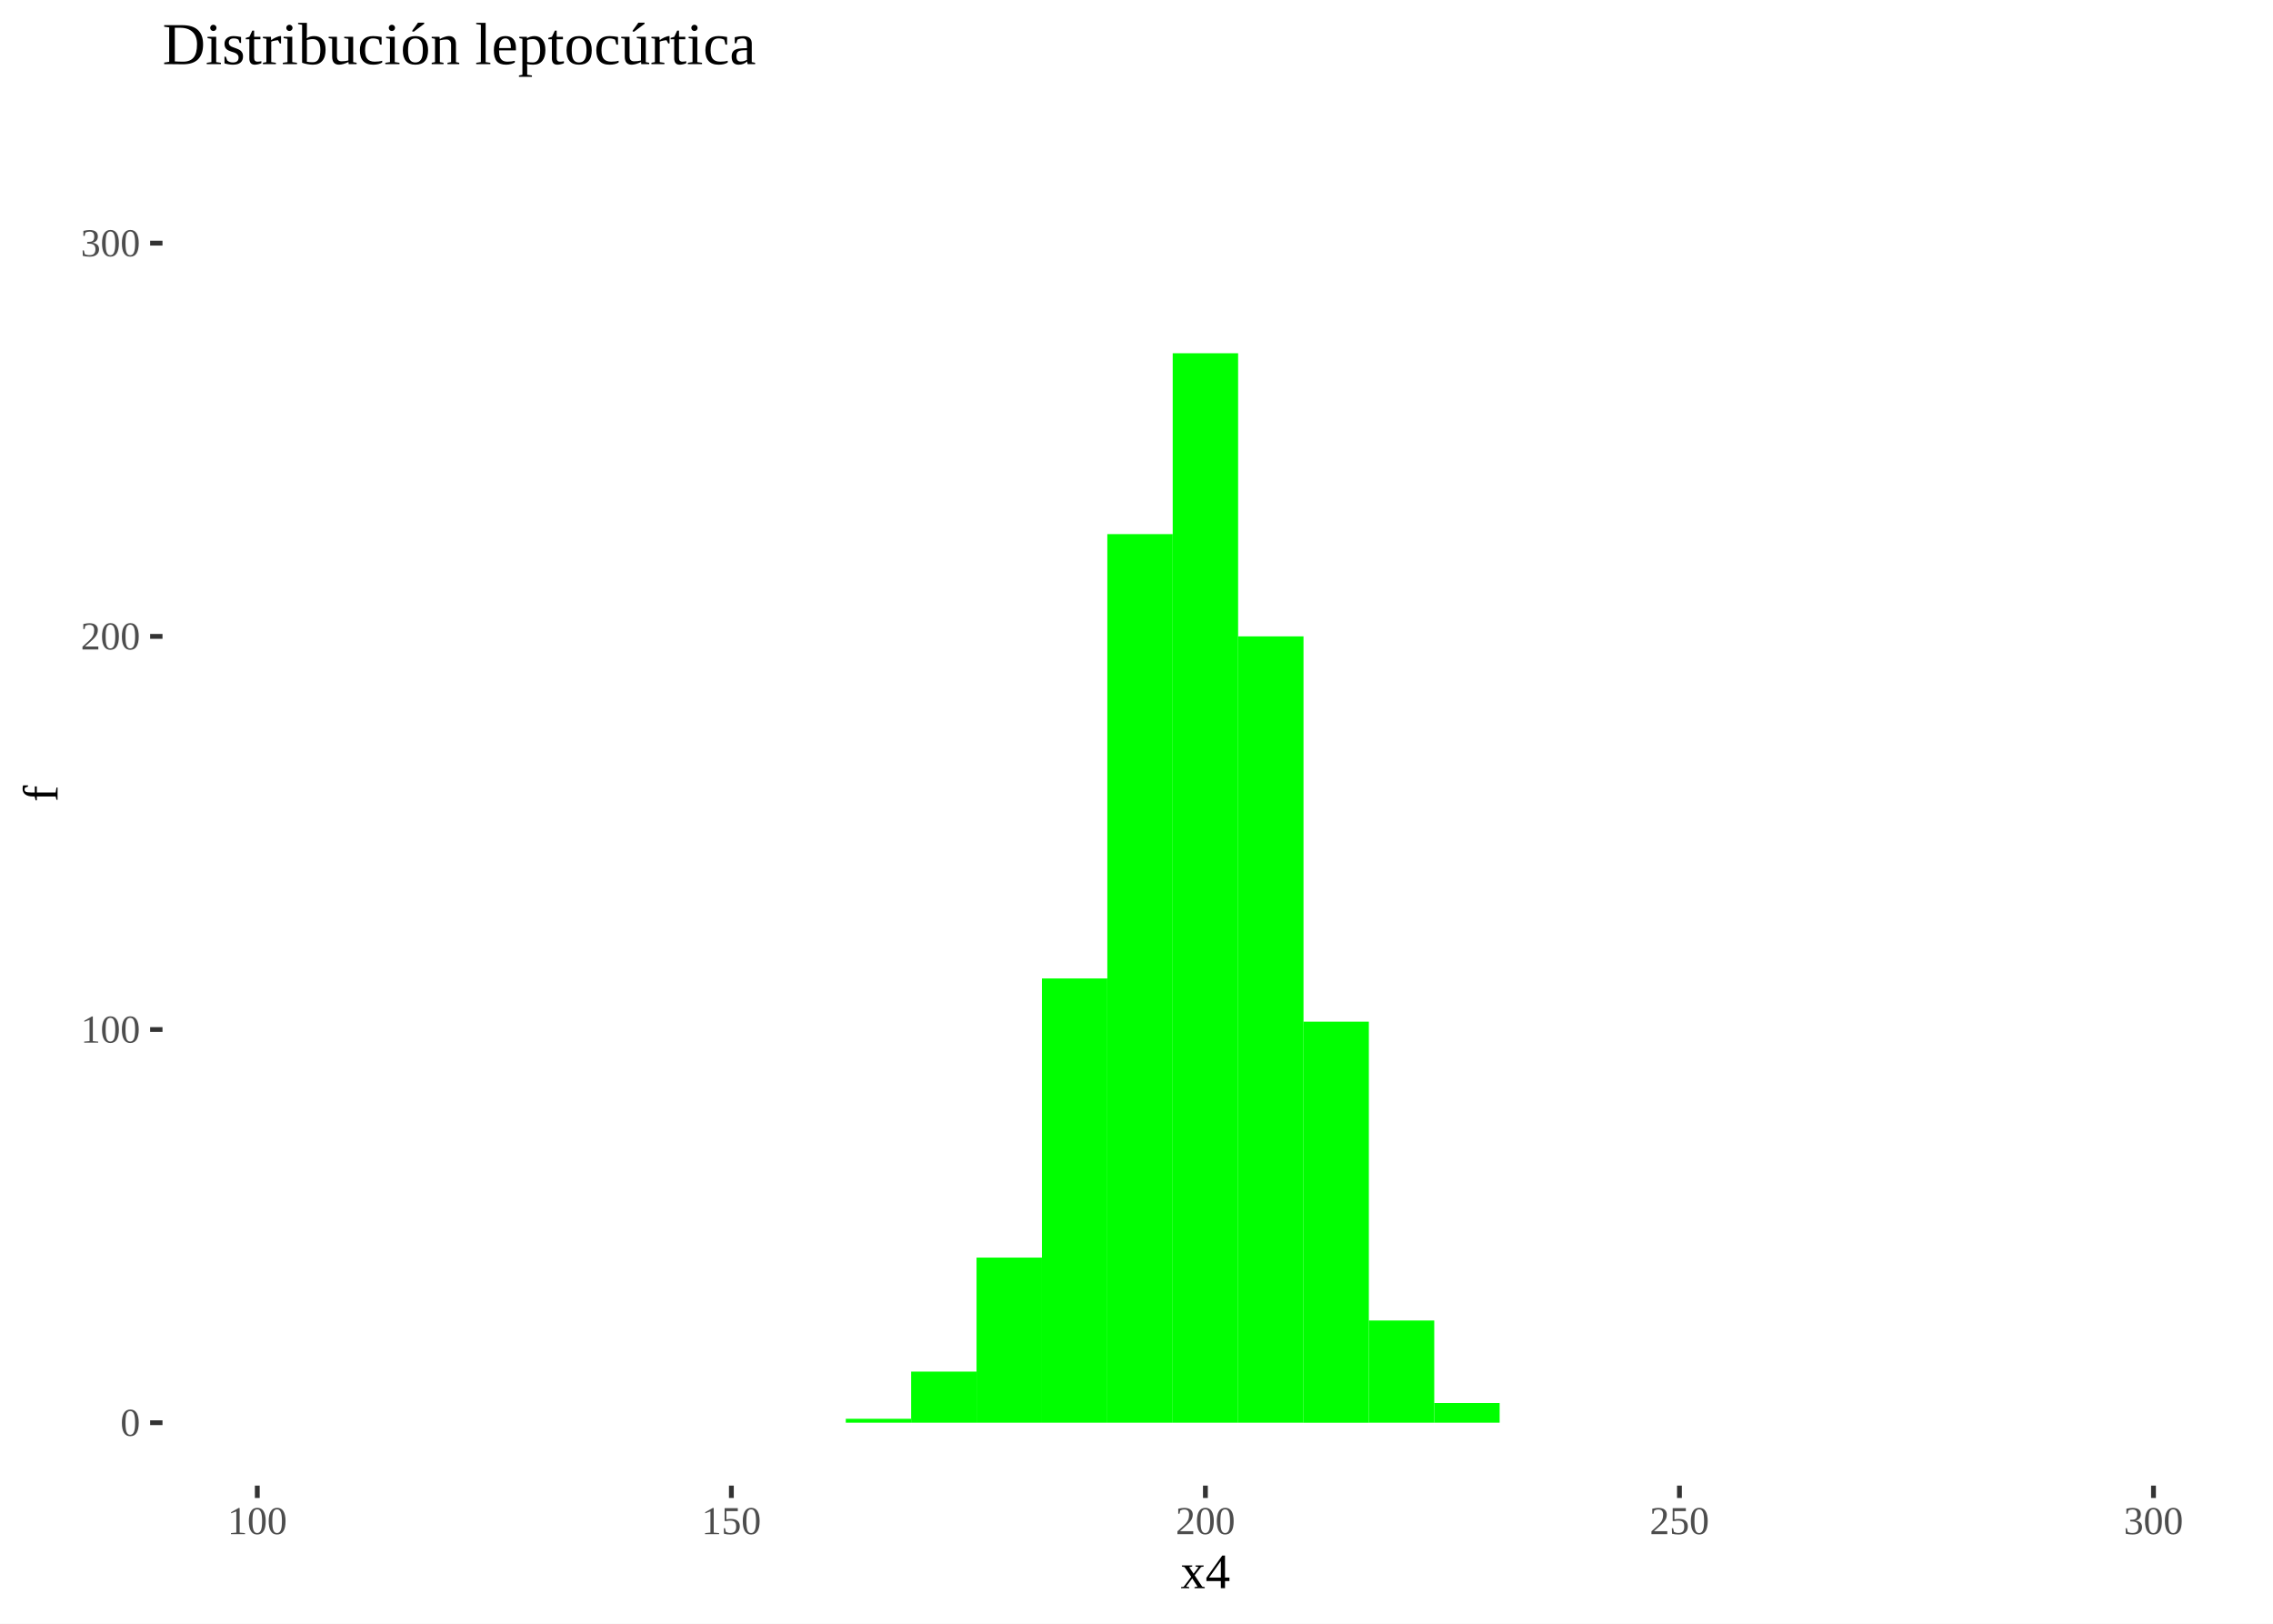
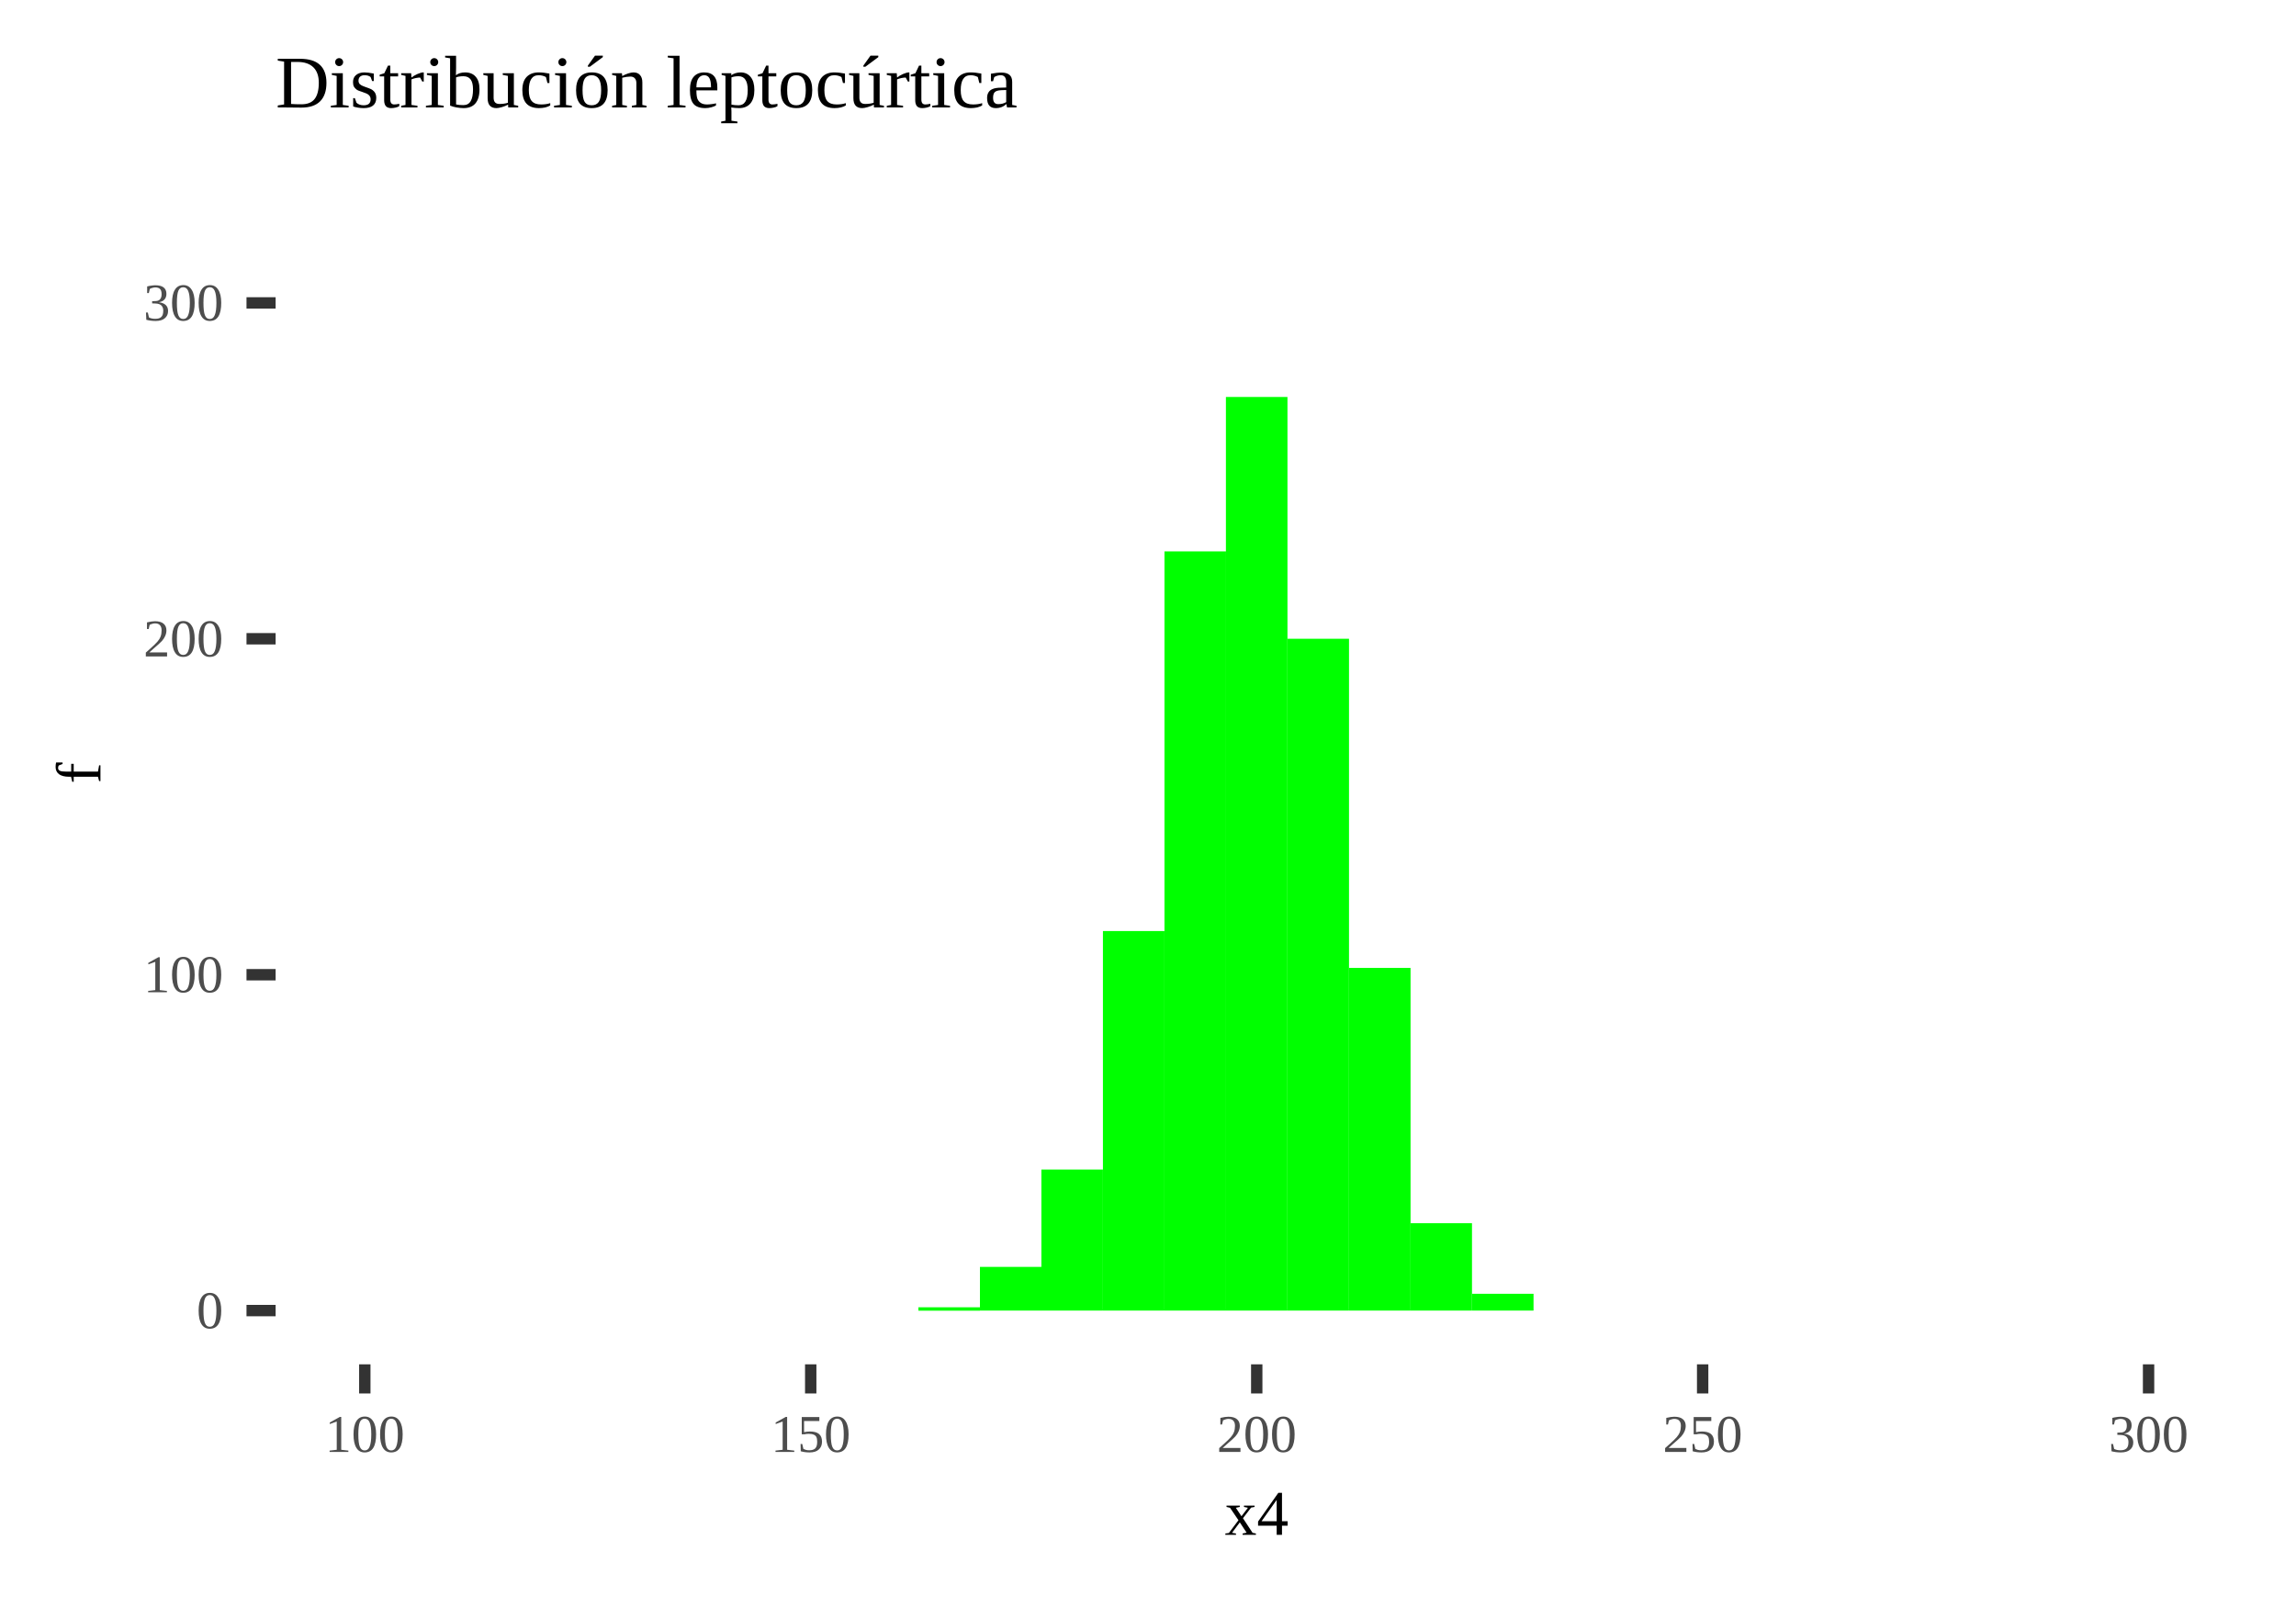
- <svg xmlns="http://www.w3.org/2000/svg" viewBox="0 0 504.00 360.00">
+ <svg xmlns="http://www.w3.org/2000/svg" viewBox="0 0 216.00 151.20">
  <defs>
    <style type="text/css">
    line, polyline, polygon, path, rect, circle {
      fill: none;
      stroke: #000000;
      stroke-linecap: round;
      stroke-linejoin: round;
      stroke-miterlimit: 10.00;
    }
  </style>
  </defs>
  <rect width="100%" height="100%" style="stroke: none; fill: #FFFFFF;" />
  <defs>
-     <clipPath id="cpMzYuMDN8NDk4LjUyfDMyOS4zOHwyMi41Mw==">
-       <rect x="36.03" y="22.53" width="462.49" height="306.85" />
+     <clipPath id="cpMjUuOTN8MjEwLjUyfDEyOC4zN3wxNy4xMg==">
+       <rect x="25.93" y="17.12" width="184.59" height="111.25" />
    </clipPath>
  </defs>
-   <rect x="57.05" y="315.43" width="14.50" height="0.00" style="stroke-width: 1.07; stroke: none; stroke-linecap: square; stroke-linejoin: miter; fill: #00FF00;" clip-path="url(#cpMzYuMDN8NDk4LjUyfDMyOS4zOHwyMi41Mw==)" />
-   <rect x="71.55" y="315.43" width="14.50" height="0.00" style="stroke-width: 1.07; stroke: none; stroke-linecap: square; stroke-linejoin: miter; fill: #00FF00;" clip-path="url(#cpMzYuMDN8NDk4LjUyfDMyOS4zOHwyMi41Mw==)" />
-   <rect x="86.05" y="315.43" width="14.50" height="0.00" style="stroke-width: 1.07; stroke: none; stroke-linecap: square; stroke-linejoin: miter; fill: #00FF00;" clip-path="url(#cpMzYuMDN8NDk4LjUyfDMyOS4zOHwyMi41Mw==)" />
-   <rect x="100.55" y="315.43" width="14.50" height="0.00" style="stroke-width: 1.07; stroke: none; stroke-linecap: square; stroke-linejoin: miter; fill: #00FF00;" clip-path="url(#cpMzYuMDN8NDk4LjUyfDMyOS4zOHwyMi41Mw==)" />
-   <rect x="115.05" y="315.43" width="14.50" height="0.00" style="stroke-width: 1.07; stroke: none; stroke-linecap: square; stroke-linejoin: miter; fill: #00FF00;" clip-path="url(#cpMzYuMDN8NDk4LjUyfDMyOS4zOHwyMi41Mw==)" />
-   <rect x="129.54" y="315.43" width="14.50" height="0.00" style="stroke-width: 1.07; stroke: none; stroke-linecap: square; stroke-linejoin: miter; fill: #00FF00;" clip-path="url(#cpMzYuMDN8NDk4LjUyfDMyOS4zOHwyMi41Mw==)" />
-   <rect x="144.04" y="315.43" width="14.50" height="0.00" style="stroke-width: 1.07; stroke: none; stroke-linecap: square; stroke-linejoin: miter; fill: #00FF00;" clip-path="url(#cpMzYuMDN8NDk4LjUyfDMyOS4zOHwyMi41Mw==)" />
-   <rect x="158.54" y="315.43" width="14.50" height="0.00" style="stroke-width: 1.07; stroke: none; stroke-linecap: square; stroke-linejoin: miter; fill: #00FF00;" clip-path="url(#cpMzYuMDN8NDk4LjUyfDMyOS4zOHwyMi41Mw==)" />
-   <rect x="173.04" y="315.43" width="14.50" height="0.00" style="stroke-width: 1.07; stroke: none; stroke-linecap: square; stroke-linejoin: miter; fill: #00FF00;" clip-path="url(#cpMzYuMDN8NDk4LjUyfDMyOS4zOHwyMi41Mw==)" />
-   <rect x="187.54" y="314.56" width="14.50" height="0.87" style="stroke-width: 1.07; stroke: none; stroke-linecap: square; stroke-linejoin: miter; fill: #00FF00;" clip-path="url(#cpMzYuMDN8NDk4LjUyfDMyOS4zOHwyMi41Mw==)" />
-   <rect x="202.03" y="304.10" width="14.50" height="11.33" style="stroke-width: 1.07; stroke: none; stroke-linecap: square; stroke-linejoin: miter; fill: #00FF00;" clip-path="url(#cpMzYuMDN8NDk4LjUyfDMyOS4zOHwyMi41Mw==)" />
-   <rect x="216.53" y="278.82" width="14.50" height="36.61" style="stroke-width: 1.07; stroke: none; stroke-linecap: square; stroke-linejoin: miter; fill: #00FF00;" clip-path="url(#cpMzYuMDN8NDk4LjUyfDMyOS4zOHwyMi41Mw==)" />
-   <rect x="231.03" y="216.93" width="14.50" height="98.50" style="stroke-width: 1.07; stroke: none; stroke-linecap: square; stroke-linejoin: miter; fill: #00FF00;" clip-path="url(#cpMzYuMDN8NDk4LjUyfDMyOS4zOHwyMi41Mw==)" />
-   <rect x="245.53" y="118.42" width="14.50" height="197.01" style="stroke-width: 1.07; stroke: none; stroke-linecap: square; stroke-linejoin: miter; fill: #00FF00;" clip-path="url(#cpMzYuMDN8NDk4LjUyfDMyOS4zOHwyMi41Mw==)" />
-   <rect x="260.03" y="78.32" width="14.50" height="237.11" style="stroke-width: 1.07; stroke: none; stroke-linecap: square; stroke-linejoin: miter; fill: #00FF00;" clip-path="url(#cpMzYuMDN8NDk4LjUyfDMyOS4zOHwyMi41Mw==)" />
-   <rect x="274.53" y="141.09" width="14.50" height="174.34" style="stroke-width: 1.07; stroke: none; stroke-linecap: square; stroke-linejoin: miter; fill: #00FF00;" clip-path="url(#cpMzYuMDN8NDk4LjUyfDMyOS4zOHwyMi41Mw==)" />
-   <rect x="289.02" y="226.52" width="14.50" height="88.92" style="stroke-width: 1.07; stroke: none; stroke-linecap: square; stroke-linejoin: miter; fill: #00FF00;" clip-path="url(#cpMzYuMDN8NDk4LjUyfDMyOS4zOHwyMi41Mw==)" />
-   <rect x="303.52" y="292.77" width="14.50" height="22.66" style="stroke-width: 1.07; stroke: none; stroke-linecap: square; stroke-linejoin: miter; fill: #00FF00;" clip-path="url(#cpMzYuMDN8NDk4LjUyfDMyOS4zOHwyMi41Mw==)" />
-   <rect x="318.02" y="311.07" width="14.50" height="4.36" style="stroke-width: 1.07; stroke: none; stroke-linecap: square; stroke-linejoin: miter; fill: #00FF00;" clip-path="url(#cpMzYuMDN8NDk4LjUyfDMyOS4zOHwyMi41Mw==)" />
-   <rect x="332.52" y="315.43" width="14.50" height="0.00" style="stroke-width: 1.07; stroke: none; stroke-linecap: square; stroke-linejoin: miter; fill: #00FF00;" clip-path="url(#cpMzYuMDN8NDk4LjUyfDMyOS4zOHwyMi41Mw==)" />
-   <rect x="347.02" y="315.43" width="14.50" height="0.00" style="stroke-width: 1.07; stroke: none; stroke-linecap: square; stroke-linejoin: miter; fill: #00FF00;" clip-path="url(#cpMzYuMDN8NDk4LjUyfDMyOS4zOHwyMi41Mw==)" />
-   <rect x="361.51" y="315.43" width="14.50" height="0.00" style="stroke-width: 1.07; stroke: none; stroke-linecap: square; stroke-linejoin: miter; fill: #00FF00;" clip-path="url(#cpMzYuMDN8NDk4LjUyfDMyOS4zOHwyMi41Mw==)" />
-   <rect x="376.01" y="315.43" width="14.50" height="0.00" style="stroke-width: 1.07; stroke: none; stroke-linecap: square; stroke-linejoin: miter; fill: #00FF00;" clip-path="url(#cpMzYuMDN8NDk4LjUyfDMyOS4zOHwyMi41Mw==)" />
-   <rect x="390.51" y="315.43" width="14.50" height="0.00" style="stroke-width: 1.07; stroke: none; stroke-linecap: square; stroke-linejoin: miter; fill: #00FF00;" clip-path="url(#cpMzYuMDN8NDk4LjUyfDMyOS4zOHwyMi41Mw==)" />
-   <rect x="405.01" y="315.43" width="14.50" height="0.00" style="stroke-width: 1.07; stroke: none; stroke-linecap: square; stroke-linejoin: miter; fill: #00FF00;" clip-path="url(#cpMzYuMDN8NDk4LjUyfDMyOS4zOHwyMi41Mw==)" />
-   <rect x="419.51" y="315.43" width="14.50" height="0.00" style="stroke-width: 1.07; stroke: none; stroke-linecap: square; stroke-linejoin: miter; fill: #00FF00;" clip-path="url(#cpMzYuMDN8NDk4LjUyfDMyOS4zOHwyMi41Mw==)" />
-   <rect x="434.00" y="315.43" width="14.50" height="0.00" style="stroke-width: 1.07; stroke: none; stroke-linecap: square; stroke-linejoin: miter; fill: #00FF00;" clip-path="url(#cpMzYuMDN8NDk4LjUyfDMyOS4zOHwyMi41Mw==)" />
-   <rect x="448.50" y="315.43" width="14.50" height="0.00" style="stroke-width: 1.07; stroke: none; stroke-linecap: square; stroke-linejoin: miter; fill: #00FF00;" clip-path="url(#cpMzYuMDN8NDk4LjUyfDMyOS4zOHwyMi41Mw==)" />
-   <rect x="463.00" y="315.43" width="14.50" height="0.00" style="stroke-width: 1.07; stroke: none; stroke-linecap: square; stroke-linejoin: miter; fill: #00FF00;" clip-path="url(#cpMzYuMDN8NDk4LjUyfDMyOS4zOHwyMi41Mw==)" />
+   <rect x="34.32" y="123.31" width="5.79" height="0.00" style="stroke-width: 1.07; stroke: none; stroke-linecap: square; stroke-linejoin: miter; fill: #00FF00;" clip-path="url(#cpMjUuOTN8MjEwLjUyfDEyOC4zN3wxNy4xMg==)" />
+   <rect x="40.11" y="123.31" width="5.79" height="0.00" style="stroke-width: 1.07; stroke: none; stroke-linecap: square; stroke-linejoin: miter; fill: #00FF00;" clip-path="url(#cpMjUuOTN8MjEwLjUyfDEyOC4zN3wxNy4xMg==)" />
+   <rect x="45.89" y="123.31" width="5.79" height="0.00" style="stroke-width: 1.07; stroke: none; stroke-linecap: square; stroke-linejoin: miter; fill: #00FF00;" clip-path="url(#cpMjUuOTN8MjEwLjUyfDEyOC4zN3wxNy4xMg==)" />
+   <rect x="51.68" y="123.31" width="5.79" height="0.00" style="stroke-width: 1.07; stroke: none; stroke-linecap: square; stroke-linejoin: miter; fill: #00FF00;" clip-path="url(#cpMjUuOTN8MjEwLjUyfDEyOC4zN3wxNy4xMg==)" />
+   <rect x="57.47" y="123.31" width="5.79" height="0.00" style="stroke-width: 1.07; stroke: none; stroke-linecap: square; stroke-linejoin: miter; fill: #00FF00;" clip-path="url(#cpMjUuOTN8MjEwLjUyfDEyOC4zN3wxNy4xMg==)" />
+   <rect x="63.25" y="123.31" width="5.79" height="0.00" style="stroke-width: 1.07; stroke: none; stroke-linecap: square; stroke-linejoin: miter; fill: #00FF00;" clip-path="url(#cpMjUuOTN8MjEwLjUyfDEyOC4zN3wxNy4xMg==)" />
+   <rect x="69.04" y="123.31" width="5.79" height="0.00" style="stroke-width: 1.07; stroke: none; stroke-linecap: square; stroke-linejoin: miter; fill: #00FF00;" clip-path="url(#cpMjUuOTN8MjEwLjUyfDEyOC4zN3wxNy4xMg==)" />
+   <rect x="74.83" y="123.31" width="5.79" height="0.00" style="stroke-width: 1.07; stroke: none; stroke-linecap: square; stroke-linejoin: miter; fill: #00FF00;" clip-path="url(#cpMjUuOTN8MjEwLjUyfDEyOC4zN3wxNy4xMg==)" />
+   <rect x="80.61" y="123.31" width="5.79" height="0.00" style="stroke-width: 1.07; stroke: none; stroke-linecap: square; stroke-linejoin: miter; fill: #00FF00;" clip-path="url(#cpMjUuOTN8MjEwLjUyfDEyOC4zN3wxNy4xMg==)" />
+   <rect x="86.40" y="123.00" width="5.79" height="0.32" style="stroke-width: 1.07; stroke: none; stroke-linecap: square; stroke-linejoin: miter; fill: #00FF00;" clip-path="url(#cpMjUuOTN8MjEwLjUyfDEyOC4zN3wxNy4xMg==)" />
+   <rect x="92.19" y="119.20" width="5.79" height="4.11" style="stroke-width: 1.07; stroke: none; stroke-linecap: square; stroke-linejoin: miter; fill: #00FF00;" clip-path="url(#cpMjUuOTN8MjEwLjUyfDEyOC4zN3wxNy4xMg==)" />
+   <rect x="97.97" y="110.04" width="5.79" height="13.27" style="stroke-width: 1.07; stroke: none; stroke-linecap: square; stroke-linejoin: miter; fill: #00FF00;" clip-path="url(#cpMjUuOTN8MjEwLjUyfDEyOC4zN3wxNy4xMg==)" />
+   <rect x="103.76" y="87.60" width="5.79" height="35.71" style="stroke-width: 1.07; stroke: none; stroke-linecap: square; stroke-linejoin: miter; fill: #00FF00;" clip-path="url(#cpMjUuOTN8MjEwLjUyfDEyOC4zN3wxNy4xMg==)" />
+   <rect x="109.55" y="51.88" width="5.79" height="71.43" style="stroke-width: 1.07; stroke: none; stroke-linecap: square; stroke-linejoin: miter; fill: #00FF00;" clip-path="url(#cpMjUuOTN8MjEwLjUyfDEyOC4zN3wxNy4xMg==)" />
+   <rect x="115.33" y="37.35" width="5.79" height="85.96" style="stroke-width: 1.07; stroke: none; stroke-linecap: square; stroke-linejoin: miter; fill: #00FF00;" clip-path="url(#cpMjUuOTN8MjEwLjUyfDEyOC4zN3wxNy4xMg==)" />
+   <rect x="121.12" y="60.10" width="5.79" height="63.21" style="stroke-width: 1.07; stroke: none; stroke-linecap: square; stroke-linejoin: miter; fill: #00FF00;" clip-path="url(#cpMjUuOTN8MjEwLjUyfDEyOC4zN3wxNy4xMg==)" />
+   <rect x="126.91" y="91.07" width="5.79" height="32.24" style="stroke-width: 1.07; stroke: none; stroke-linecap: square; stroke-linejoin: miter; fill: #00FF00;" clip-path="url(#cpMjUuOTN8MjEwLjUyfDEyOC4zN3wxNy4xMg==)" />
+   <rect x="132.69" y="115.09" width="5.79" height="8.22" style="stroke-width: 1.07; stroke: none; stroke-linecap: square; stroke-linejoin: miter; fill: #00FF00;" clip-path="url(#cpMjUuOTN8MjEwLjUyfDEyOC4zN3wxNy4xMg==)" />
+   <rect x="138.48" y="121.73" width="5.79" height="1.58" style="stroke-width: 1.07; stroke: none; stroke-linecap: square; stroke-linejoin: miter; fill: #00FF00;" clip-path="url(#cpMjUuOTN8MjEwLjUyfDEyOC4zN3wxNy4xMg==)" />
+   <rect x="144.27" y="123.31" width="5.79" height="0.00" style="stroke-width: 1.07; stroke: none; stroke-linecap: square; stroke-linejoin: miter; fill: #00FF00;" clip-path="url(#cpMjUuOTN8MjEwLjUyfDEyOC4zN3wxNy4xMg==)" />
+   <rect x="150.05" y="123.31" width="5.79" height="0.00" style="stroke-width: 1.07; stroke: none; stroke-linecap: square; stroke-linejoin: miter; fill: #00FF00;" clip-path="url(#cpMjUuOTN8MjEwLjUyfDEyOC4zN3wxNy4xMg==)" />
+   <rect x="155.84" y="123.31" width="5.79" height="0.00" style="stroke-width: 1.07; stroke: none; stroke-linecap: square; stroke-linejoin: miter; fill: #00FF00;" clip-path="url(#cpMjUuOTN8MjEwLjUyfDEyOC4zN3wxNy4xMg==)" />
+   <rect x="161.62" y="123.31" width="5.79" height="0.00" style="stroke-width: 1.07; stroke: none; stroke-linecap: square; stroke-linejoin: miter; fill: #00FF00;" clip-path="url(#cpMjUuOTN8MjEwLjUyfDEyOC4zN3wxNy4xMg==)" />
+   <rect x="167.41" y="123.31" width="5.79" height="0.00" style="stroke-width: 1.07; stroke: none; stroke-linecap: square; stroke-linejoin: miter; fill: #00FF00;" clip-path="url(#cpMjUuOTN8MjEwLjUyfDEyOC4zN3wxNy4xMg==)" />
+   <rect x="173.20" y="123.31" width="5.79" height="0.00" style="stroke-width: 1.07; stroke: none; stroke-linecap: square; stroke-linejoin: miter; fill: #00FF00;" clip-path="url(#cpMjUuOTN8MjEwLjUyfDEyOC4zN3wxNy4xMg==)" />
+   <rect x="178.98" y="123.31" width="5.79" height="0.00" style="stroke-width: 1.07; stroke: none; stroke-linecap: square; stroke-linejoin: miter; fill: #00FF00;" clip-path="url(#cpMjUuOTN8MjEwLjUyfDEyOC4zN3wxNy4xMg==)" />
+   <rect x="184.77" y="123.31" width="5.79" height="0.00" style="stroke-width: 1.07; stroke: none; stroke-linecap: square; stroke-linejoin: miter; fill: #00FF00;" clip-path="url(#cpMjUuOTN8MjEwLjUyfDEyOC4zN3wxNy4xMg==)" />
+   <rect x="190.56" y="123.31" width="5.79" height="0.00" style="stroke-width: 1.07; stroke: none; stroke-linecap: square; stroke-linejoin: miter; fill: #00FF00;" clip-path="url(#cpMjUuOTN8MjEwLjUyfDEyOC4zN3wxNy4xMg==)" />
+   <rect x="196.34" y="123.31" width="5.79" height="0.00" style="stroke-width: 1.07; stroke: none; stroke-linecap: square; stroke-linejoin: miter; fill: #00FF00;" clip-path="url(#cpMjUuOTN8MjEwLjUyfDEyOC4zN3wxNy4xMg==)" />
  <defs>
-     <clipPath id="cpMC4wMHw1MDQuMDB8MzYwLjAwfDAuMDA=">
-       <rect x="0.00" y="0.00" width="504.00" height="360.00" />
+     <clipPath id="cpMC4wMHwyMTYuMDB8MTUxLjIwfDAuMDA=">
+       <rect x="0.00" y="0.00" width="216.00" height="151.20" />
    </clipPath>
  </defs>
-   <g clip-path="url(#cpMC4wMHw1MDQuMDB8MzYwLjAwfDAuMDA=)">
-     <text x="26.70" y="318.35" style="font-size: 8.80px; fill: #4D4D4D; font-family: Times New Roman;" textLength="4.40px" lengthAdjust="spacingAndGlyphs">0</text>
+   <g clip-path="url(#cpMC4wMHwyMTYuMDB8MTUxLjIwfDAuMDA=)">
+     <text x="18.50" y="124.97" style="font-size: 5.00px; fill: #4D4D4D; font-family: Times New Roman;" textLength="2.50px" lengthAdjust="spacingAndGlyphs">0</text>
  </g>
-   <g clip-path="url(#cpMC4wMHw1MDQuMDB8MzYwLjAwfDAuMDA=)">
-     <text x="17.90" y="231.17" style="font-size: 8.80px; fill: #4D4D4D; font-family: Times New Roman;" textLength="13.20px" lengthAdjust="spacingAndGlyphs">100</text>
+   <g clip-path="url(#cpMC4wMHwyMTYuMDB8MTUxLjIwfDAuMDA=)">
+     <text x="13.50" y="93.36" style="font-size: 5.00px; fill: #4D4D4D; font-family: Times New Roman;" textLength="7.50px" lengthAdjust="spacingAndGlyphs">100</text>
  </g>
-   <g clip-path="url(#cpMC4wMHw1MDQuMDB8MzYwLjAwfDAuMDA=)">
-     <text x="17.90" y="144.00" style="font-size: 8.80px; fill: #4D4D4D; font-family: Times New Roman;" textLength="13.20px" lengthAdjust="spacingAndGlyphs">200</text>
+   <g clip-path="url(#cpMC4wMHwyMTYuMDB8MTUxLjIwfDAuMDA=)">
+     <text x="13.50" y="61.76" style="font-size: 5.00px; fill: #4D4D4D; font-family: Times New Roman;" textLength="7.50px" lengthAdjust="spacingAndGlyphs">200</text>
  </g>
-   <g clip-path="url(#cpMC4wMHw1MDQuMDB8MzYwLjAwfDAuMDA=)">
-     <text x="17.90" y="56.83" style="font-size: 8.80px; fill: #4D4D4D; font-family: Times New Roman;" textLength="13.20px" lengthAdjust="spacingAndGlyphs">300</text>
+   <g clip-path="url(#cpMC4wMHwyMTYuMDB8MTUxLjIwfDAuMDA=)">
+     <text x="13.50" y="30.15" style="font-size: 5.00px; fill: #4D4D4D; font-family: Times New Roman;" textLength="7.50px" lengthAdjust="spacingAndGlyphs">300</text>
  </g>
-   <polyline points="33.29,315.43 36.03,315.43 " style="stroke-width: 1.07; stroke: #333333; stroke-linecap: butt;" clip-path="url(#cpMC4wMHw1MDQuMDB8MzYwLjAwfDAuMDA=)" />
-   <polyline points="33.29,228.26 36.03,228.26 " style="stroke-width: 1.07; stroke: #333333; stroke-linecap: butt;" clip-path="url(#cpMC4wMHw1MDQuMDB8MzYwLjAwfDAuMDA=)" />
-   <polyline points="33.29,141.09 36.03,141.09 " style="stroke-width: 1.07; stroke: #333333; stroke-linecap: butt;" clip-path="url(#cpMC4wMHw1MDQuMDB8MzYwLjAwfDAuMDA=)" />
-   <polyline points="33.29,53.91 36.03,53.91 " style="stroke-width: 1.07; stroke: #333333; stroke-linecap: butt;" clip-path="url(#cpMC4wMHw1MDQuMDB8MzYwLjAwfDAuMDA=)" />
-   <polyline points="57.05,332.12 57.05,329.38 " style="stroke-width: 1.07; stroke: #333333; stroke-linecap: butt;" clip-path="url(#cpMC4wMHw1MDQuMDB8MzYwLjAwfDAuMDA=)" />
-   <polyline points="162.17,332.12 162.17,329.38 " style="stroke-width: 1.07; stroke: #333333; stroke-linecap: butt;" clip-path="url(#cpMC4wMHw1MDQuMDB8MzYwLjAwfDAuMDA=)" />
-   <polyline points="267.28,332.12 267.28,329.38 " style="stroke-width: 1.07; stroke: #333333; stroke-linecap: butt;" clip-path="url(#cpMC4wMHw1MDQuMDB8MzYwLjAwfDAuMDA=)" />
-   <polyline points="372.39,332.12 372.39,329.38 " style="stroke-width: 1.07; stroke: #333333; stroke-linecap: butt;" clip-path="url(#cpMC4wMHw1MDQuMDB8MzYwLjAwfDAuMDA=)" />
-   <polyline points="477.50,332.12 477.50,329.38 " style="stroke-width: 1.07; stroke: #333333; stroke-linecap: butt;" clip-path="url(#cpMC4wMHw1MDQuMDB8MzYwLjAwfDAuMDA=)" />
-   <g clip-path="url(#cpMC4wMHw1MDQuMDB8MzYwLjAwfDAuMDA=)">
-     <text x="50.45" y="340.14" style="font-size: 8.80px; fill: #4D4D4D; font-family: Times New Roman;" textLength="13.20px" lengthAdjust="spacingAndGlyphs">100</text>
+   <polyline points="23.19,123.31 25.93,123.31 " style="stroke-width: 1.07; stroke: #333333; stroke-linecap: butt;" clip-path="url(#cpMC4wMHwyMTYuMDB8MTUxLjIwfDAuMDA=)" />
+   <polyline points="23.19,91.71 25.93,91.71 " style="stroke-width: 1.07; stroke: #333333; stroke-linecap: butt;" clip-path="url(#cpMC4wMHwyMTYuMDB8MTUxLjIwfDAuMDA=)" />
+   <polyline points="23.19,60.10 25.93,60.10 " style="stroke-width: 1.07; stroke: #333333; stroke-linecap: butt;" clip-path="url(#cpMC4wMHwyMTYuMDB8MTUxLjIwfDAuMDA=)" />
+   <polyline points="23.19,28.50 25.93,28.50 " style="stroke-width: 1.07; stroke: #333333; stroke-linecap: butt;" clip-path="url(#cpMC4wMHwyMTYuMDB8MTUxLjIwfDAuMDA=)" />
+   <polyline points="34.32,131.11 34.32,128.37 " style="stroke-width: 1.07; stroke: #333333; stroke-linecap: butt;" clip-path="url(#cpMC4wMHwyMTYuMDB8MTUxLjIwfDAuMDA=)" />
+   <polyline points="76.27,131.11 76.27,128.37 " style="stroke-width: 1.07; stroke: #333333; stroke-linecap: butt;" clip-path="url(#cpMC4wMHwyMTYuMDB8MTUxLjIwfDAuMDA=)" />
+   <polyline points="118.23,131.11 118.23,128.37 " style="stroke-width: 1.07; stroke: #333333; stroke-linecap: butt;" clip-path="url(#cpMC4wMHwyMTYuMDB8MTUxLjIwfDAuMDA=)" />
+   <polyline points="160.18,131.11 160.18,128.37 " style="stroke-width: 1.07; stroke: #333333; stroke-linecap: butt;" clip-path="url(#cpMC4wMHwyMTYuMDB8MTUxLjIwfDAuMDA=)" />
+   <polyline points="202.13,131.11 202.13,128.37 " style="stroke-width: 1.07; stroke: #333333; stroke-linecap: butt;" clip-path="url(#cpMC4wMHwyMTYuMDB8MTUxLjIwfDAuMDA=)" />
+   <g clip-path="url(#cpMC4wMHwyMTYuMDB8MTUxLjIwfDAuMDA=)">
+     <text x="30.57" y="136.61" style="font-size: 5.00px; fill: #4D4D4D; font-family: Times New Roman;" textLength="7.50px" lengthAdjust="spacingAndGlyphs">100</text>
  </g>
-   <g clip-path="url(#cpMC4wMHw1MDQuMDB8MzYwLjAwfDAuMDA=)">
-     <text x="155.57" y="340.14" style="font-size: 8.80px; fill: #4D4D4D; font-family: Times New Roman;" textLength="13.20px" lengthAdjust="spacingAndGlyphs">150</text>
+   <g clip-path="url(#cpMC4wMHwyMTYuMDB8MTUxLjIwfDAuMDA=)">
+     <text x="72.52" y="136.61" style="font-size: 5.00px; fill: #4D4D4D; font-family: Times New Roman;" textLength="7.50px" lengthAdjust="spacingAndGlyphs">150</text>
  </g>
-   <g clip-path="url(#cpMC4wMHw1MDQuMDB8MzYwLjAwfDAuMDA=)">
-     <text x="260.68" y="340.14" style="font-size: 8.80px; fill: #4D4D4D; font-family: Times New Roman;" textLength="13.20px" lengthAdjust="spacingAndGlyphs">200</text>
+   <g clip-path="url(#cpMC4wMHwyMTYuMDB8MTUxLjIwfDAuMDA=)">
+     <text x="114.48" y="136.61" style="font-size: 5.00px; fill: #4D4D4D; font-family: Times New Roman;" textLength="7.50px" lengthAdjust="spacingAndGlyphs">200</text>
  </g>
-   <g clip-path="url(#cpMC4wMHw1MDQuMDB8MzYwLjAwfDAuMDA=)">
-     <text x="365.79" y="340.14" style="font-size: 8.80px; fill: #4D4D4D; font-family: Times New Roman;" textLength="13.20px" lengthAdjust="spacingAndGlyphs">250</text>
+   <g clip-path="url(#cpMC4wMHwyMTYuMDB8MTUxLjIwfDAuMDA=)">
+     <text x="156.43" y="136.61" style="font-size: 5.00px; fill: #4D4D4D; font-family: Times New Roman;" textLength="7.50px" lengthAdjust="spacingAndGlyphs">250</text>
  </g>
-   <g clip-path="url(#cpMC4wMHw1MDQuMDB8MzYwLjAwfDAuMDA=)">
-     <text x="470.90" y="340.14" style="font-size: 8.80px; fill: #4D4D4D; font-family: Times New Roman;" textLength="13.20px" lengthAdjust="spacingAndGlyphs">300</text>
+   <g clip-path="url(#cpMC4wMHwyMTYuMDB8MTUxLjIwfDAuMDA=)">
+     <text x="198.38" y="136.61" style="font-size: 5.00px; fill: #4D4D4D; font-family: Times New Roman;" textLength="7.50px" lengthAdjust="spacingAndGlyphs">300</text>
  </g>
-   <g clip-path="url(#cpMC4wMHw1MDQuMDB8MzYwLjAwfDAuMDA=)">
-     <text x="261.78" y="352.12" style="font-size: 11.00px; font-family: Times New Roman;" textLength="11.00px" lengthAdjust="spacingAndGlyphs">x4</text>
+   <g clip-path="url(#cpMC4wMHwyMTYuMDB8MTUxLjIwfDAuMDA=)">
+     <text x="115.23" y="144.41" style="font-size: 6.00px; font-family: Times New Roman;" textLength="6.00px" lengthAdjust="spacingAndGlyphs">x4</text>
  </g>
-   <g clip-path="url(#cpMC4wMHw1MDQuMDB8MzYwLjAwfDAuMDA=)">
-     <text transform="translate(12.76,177.79) rotate(-90)" style="font-size: 11.00px; font-family: Times New Roman;" textLength="3.66px" lengthAdjust="spacingAndGlyphs">f</text>
+   <g clip-path="url(#cpMC4wMHwyMTYuMDB8MTUxLjIwfDAuMDA=)">
+     <text transform="translate(9.45,73.74) rotate(-90)" style="font-size: 6.00px; font-family: Times New Roman;" textLength="2.00px" lengthAdjust="spacingAndGlyphs">f</text>
  </g>
-   <g clip-path="url(#cpMC4wMHw1MDQuMDB8MzYwLjAwfDAuMDA=)">
-     <text x="36.03" y="14.22" style="font-size: 13.20px; font-family: Times New Roman;" textLength="131.59px" lengthAdjust="spacingAndGlyphs">Distribución leptocúrtica</text>
+   <g clip-path="url(#cpMC4wMHwyMTYuMDB8MTUxLjIwfDAuMDA=)">
+     <text x="25.93" y="10.11" style="font-size: 7.00px; font-family: Times New Roman;" textLength="69.78px" lengthAdjust="spacingAndGlyphs">Distribución leptocúrtica</text>
  </g>
</svg>
